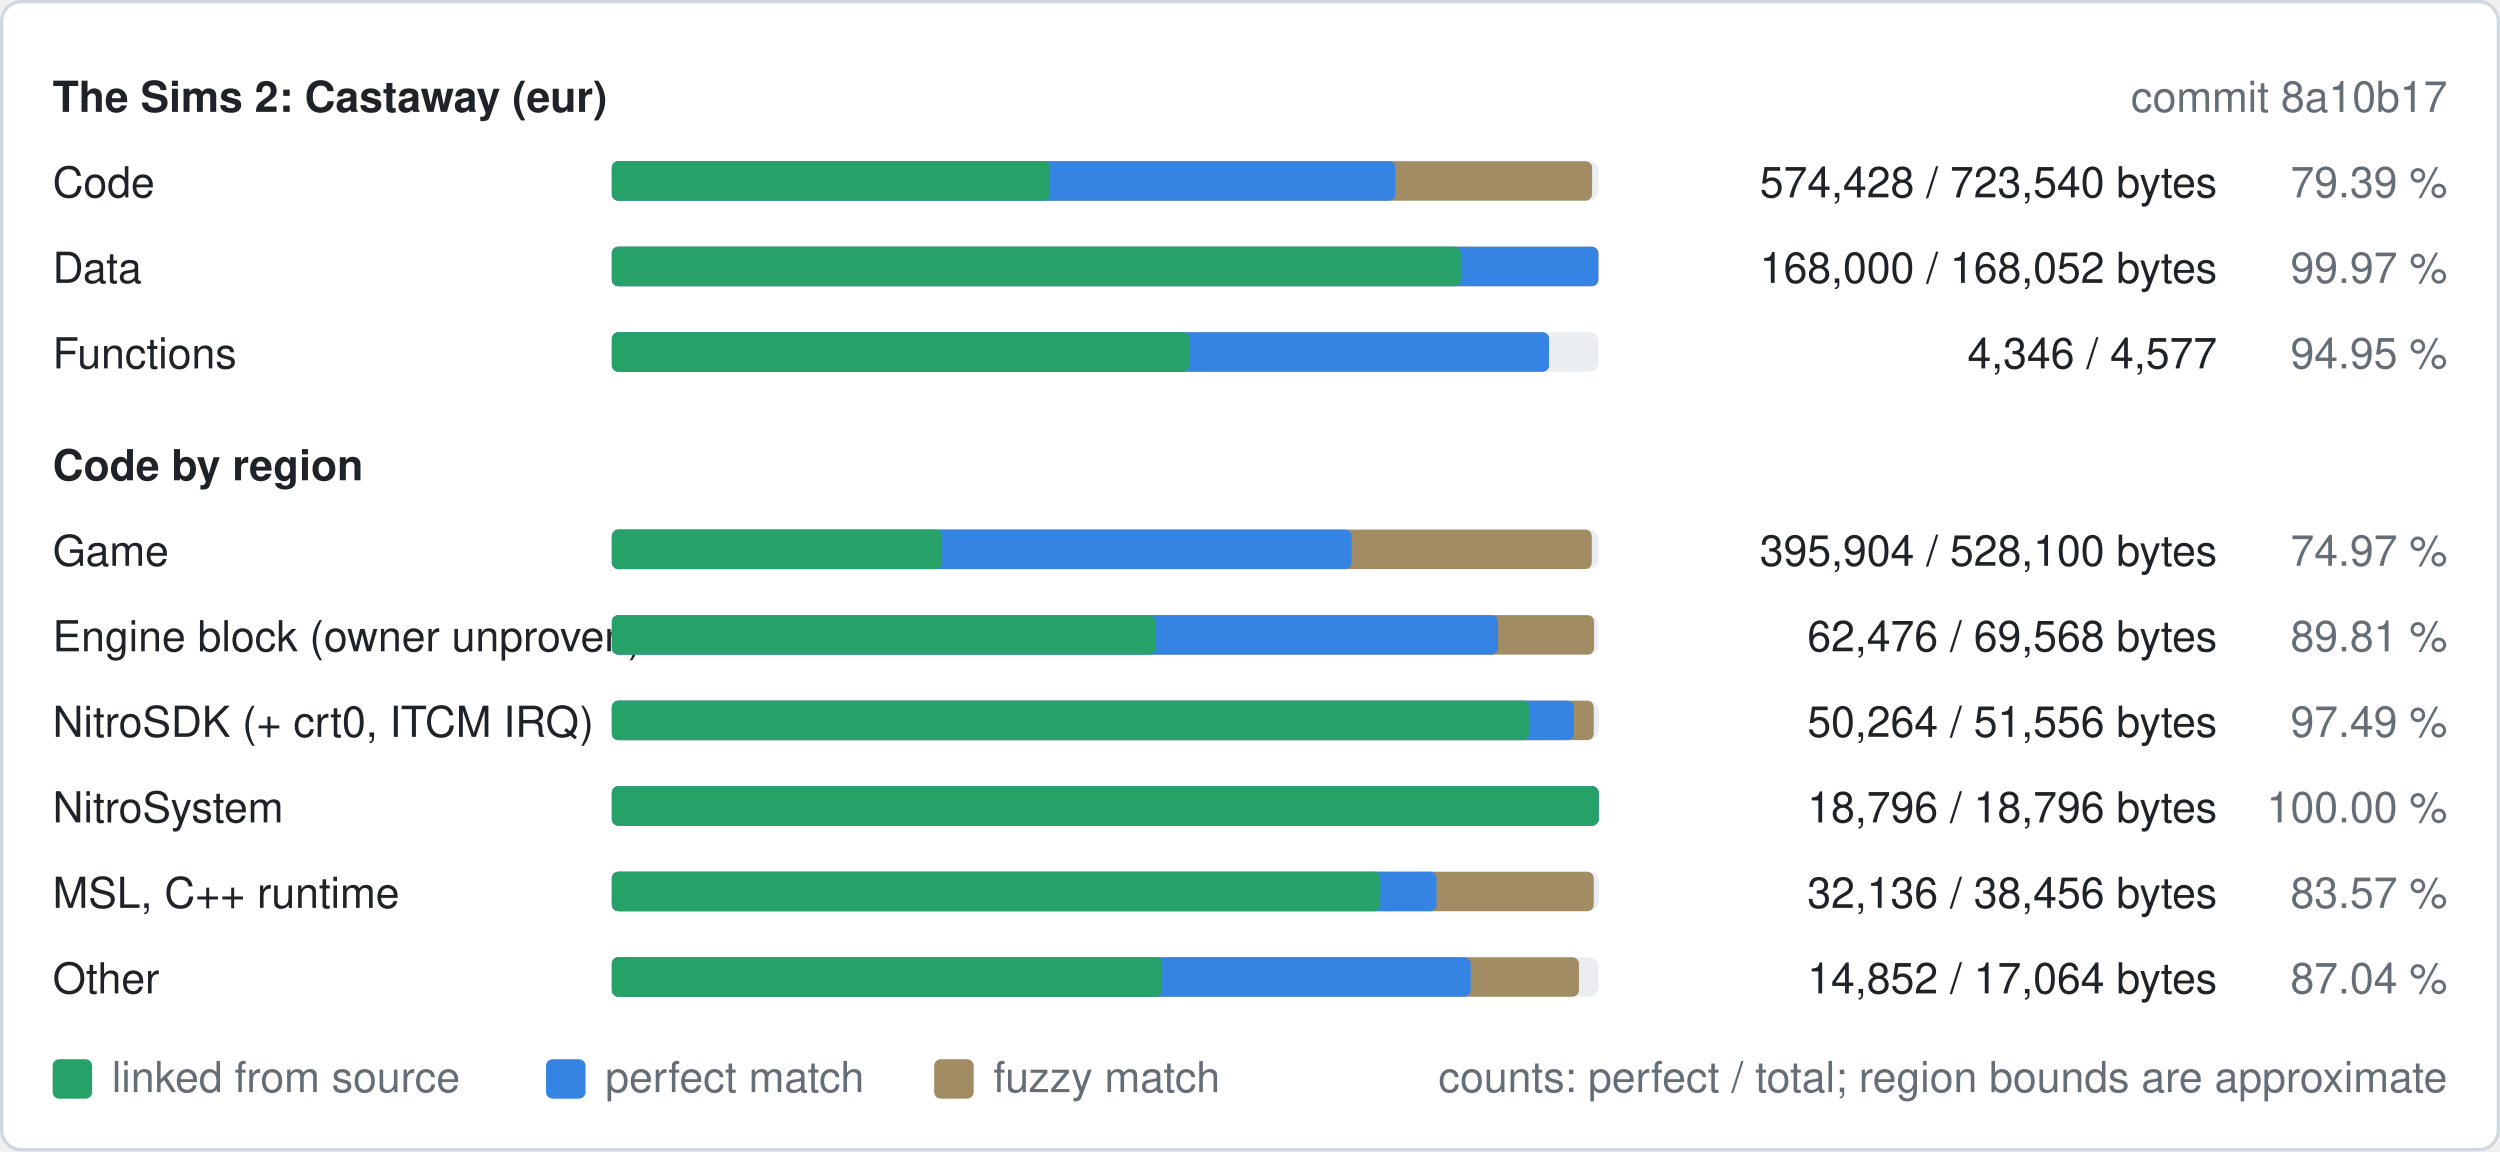
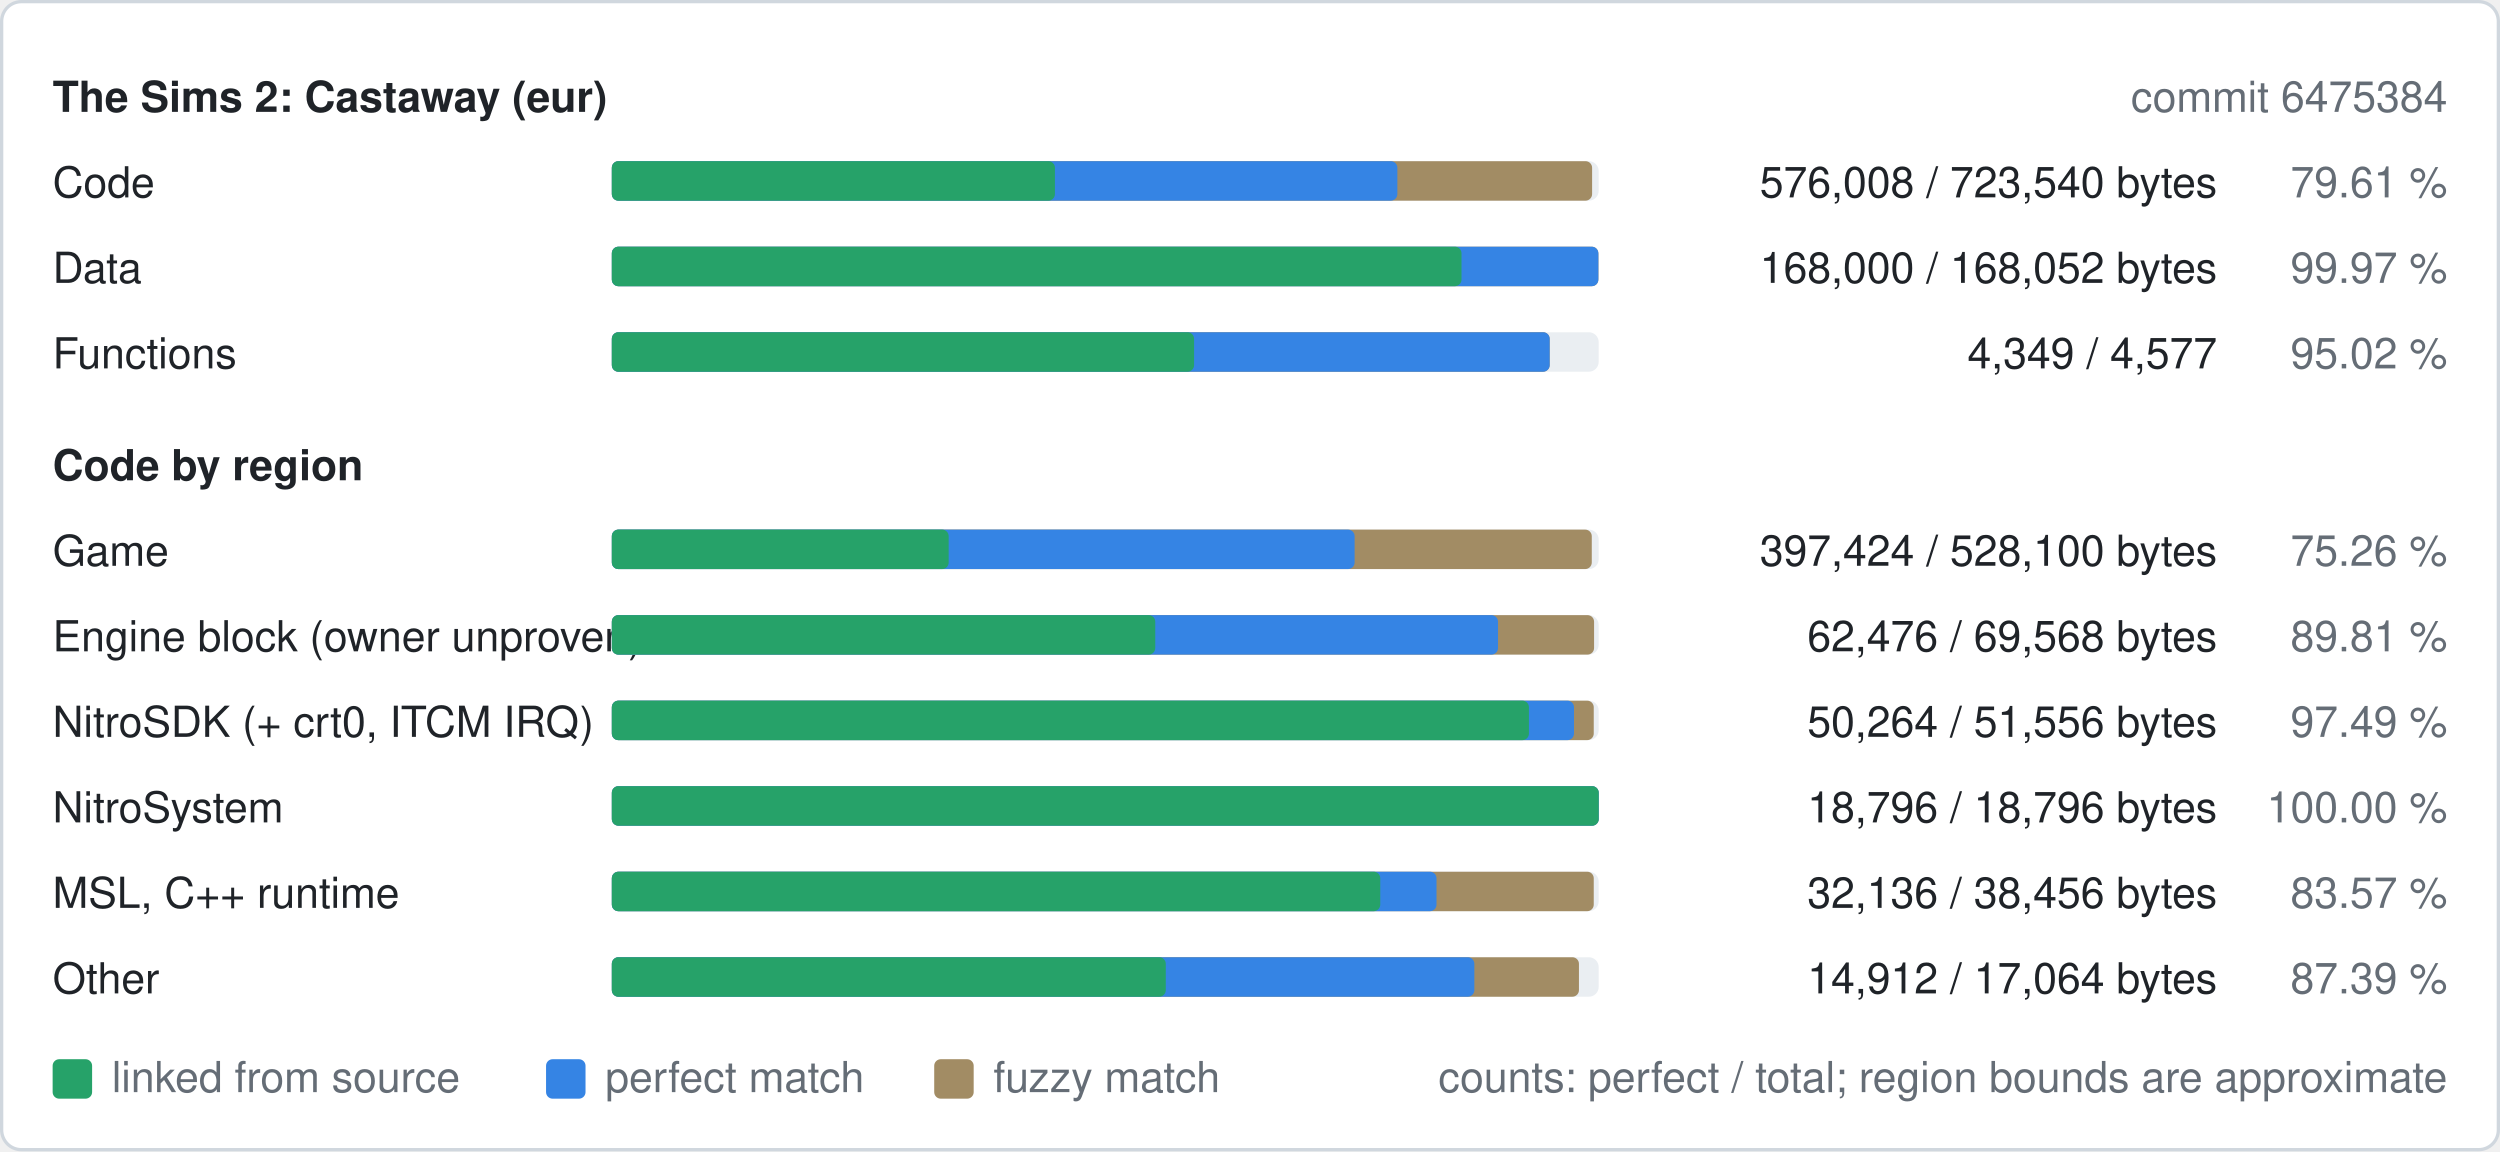
<svg xmlns="http://www.w3.org/2000/svg" width="760" height="350" viewBox="0 0 760 350" role="img" aria-label="Decompilation progress of eur">
  <style>
text{font-family:-apple-system,BlinkMacSystemFont,"Segoe UI",Helvetica,Arial,sans-serif;font-size:13px}
.b{font-weight:600}
.bg{fill:#ffffff;stroke:#d0d7de}.t{fill:#1f2328}.m{fill:#656d76}.track{fill:#eaeef2}.fuzzy{fill:#a28c64}.perfect{fill:#3584e4}.linked{fill:#26a269}
@media (prefers-color-scheme: dark){.bg{fill:#0d1117;stroke:#30363d}.t{fill:#e6edf3}.m{fill:#8d96a0}.track{fill:#21262d}.fuzzy{fill:#a28c64}.perfect{fill:#3584e4}.linked{fill:#2ec27e}}
</style>
  <rect class="bg" x="0.5" y="0.5" width="759" height="349" rx="6" />
  <text class="t b" x="16" y="34">The Sims 2: Castaway (eur)</text>
-   <text class="m" x="744" y="34" text-anchor="end">commit 8a10b17</text>
+   <text class="m" x="744" y="34" text-anchor="end">commit 6475384</text>
  <text class="t" x="16" y="60">Code</text>
  <rect class="track" x="186" y="49" width="300" height="12" rx="3" />
  <rect class="fuzzy" x="186" y="49" width="298.0" height="12" rx="2" />
-   <rect class="perfect" x="186" y="49" width="238.2" height="12" rx="2" />
-   <rect class="linked" x="186" y="49" width="133.2" height="12" rx="2" />
-   <text class="t" x="674" y="60" text-anchor="end">574,428 / 723,540 bytes</text>
-   <text class="m" x="744" y="60" text-anchor="end">79.39 %</text>
+   <rect class="perfect" x="186" y="49" width="238.8" height="12" rx="2" />
+   <rect class="linked" x="186" y="49" width="134.7" height="12" rx="2" />
+   <text class="t" x="674" y="60" text-anchor="end">576,008 / 723,540 bytes</text>
+   <text class="m" x="744" y="60" text-anchor="end">79.61 %</text>
  <text class="t" x="16" y="86">Data</text>
  <rect class="track" x="186" y="75" width="300" height="12" rx="3" />
  <rect class="fuzzy" x="186" y="75" width="299.9" height="12" rx="2" />
  <rect class="perfect" x="186" y="75" width="299.9" height="12" rx="2" />
-   <rect class="linked" x="186" y="75" width="258.1" height="12" rx="2" />
+   <rect class="linked" x="186" y="75" width="258.3" height="12" rx="2" />
  <text class="t" x="674" y="86" text-anchor="end">168,000 / 168,052 bytes</text>
  <text class="m" x="744" y="86" text-anchor="end">99.97 %</text>
  <text class="t" x="16" y="112">Functions</text>
  <rect class="track" x="186" y="101" width="300" height="12" rx="3" />
-   <rect class="fuzzy" x="186" y="101" width="284.9" height="12" rx="2" />
-   <rect class="perfect" x="186" y="101" width="284.9" height="12" rx="2" />
-   <rect class="linked" x="186" y="101" width="175.5" height="12" rx="2" />
-   <text class="t" x="674" y="112" text-anchor="end">4,346 / 4,577</text>
-   <text class="m" x="744" y="112" text-anchor="end">94.95 %</text>
+   <rect class="fuzzy" x="186" y="101" width="285.1" height="12" rx="2" />
+   <rect class="perfect" x="186" y="101" width="285.1" height="12" rx="2" />
+   <rect class="linked" x="186" y="101" width="177.0" height="12" rx="2" />
+   <text class="t" x="674" y="112" text-anchor="end">4,349 / 4,577</text>
+   <text class="m" x="744" y="112" text-anchor="end">95.02 %</text>
  <text class="t b" x="16" y="146">Code by region</text>
  <text class="t" x="16" y="172">Game</text>
  <rect class="track" x="186" y="161" width="300" height="12" rx="3" />
  <rect class="fuzzy" x="186" y="161" width="297.9" height="12" rx="2" />
-   <rect class="perfect" x="186" y="161" width="224.9" height="12" rx="2" />
-   <rect class="linked" x="186" y="161" width="100.4" height="12" rx="2" />
-   <text class="t" x="674" y="172" text-anchor="end">395,904 / 528,100 bytes</text>
-   <text class="m" x="744" y="172" text-anchor="end">74.97 %</text>
+   <rect class="perfect" x="186" y="161" width="225.8" height="12" rx="2" />
+   <rect class="linked" x="186" y="161" width="102.4" height="12" rx="2" />
+   <text class="t" x="674" y="172" text-anchor="end">397,424 / 528,100 bytes</text>
+   <text class="m" x="744" y="172" text-anchor="end">75.26 %</text>
  <text class="t" x="16" y="198">Engine block (owner unproven)</text>
  <rect class="track" x="186" y="187" width="300" height="12" rx="3" />
  <rect class="fuzzy" x="186" y="187" width="298.6" height="12" rx="2" />
  <rect class="perfect" x="186" y="187" width="269.4" height="12" rx="2" />
  <rect class="linked" x="186" y="187" width="165.2" height="12" rx="2" />
  <text class="t" x="674" y="198" text-anchor="end">62,476 / 69,568 bytes</text>
  <text class="m" x="744" y="198" text-anchor="end">89.81 %</text>
  <text class="t" x="16" y="224">NitroSDK (+ crt0, ITCM IRQ)</text>
  <rect class="track" x="186" y="213" width="300" height="12" rx="3" />
  <rect class="fuzzy" x="186" y="213" width="298.5" height="12" rx="2" />
  <rect class="perfect" x="186" y="213" width="292.5" height="12" rx="2" />
  <rect class="linked" x="186" y="213" width="278.8" height="12" rx="2" />
  <text class="t" x="674" y="224" text-anchor="end">50,264 / 51,556 bytes</text>
  <text class="m" x="744" y="224" text-anchor="end">97.49 %</text>
  <text class="t" x="16" y="250">NitroSystem</text>
  <rect class="track" x="186" y="239" width="300" height="12" rx="3" />
  <rect class="fuzzy" x="186" y="239" width="300.0" height="12" rx="2" />
  <rect class="perfect" x="186" y="239" width="300.0" height="12" rx="2" />
  <rect class="linked" x="186" y="239" width="300.0" height="12" rx="2" />
  <text class="t" x="674" y="250" text-anchor="end">18,796 / 18,796 bytes</text>
  <text class="m" x="744" y="250" text-anchor="end">100.00 %</text>
  <text class="t" x="16" y="276">MSL, C++ runtime</text>
  <rect class="track" x="186" y="265" width="300" height="12" rx="3" />
  <rect class="fuzzy" x="186" y="265" width="298.5" height="12" rx="2" />
  <rect class="perfect" x="186" y="265" width="250.7" height="12" rx="2" />
  <rect class="linked" x="186" y="265" width="233.6" height="12" rx="2" />
  <text class="t" x="674" y="276" text-anchor="end">32,136 / 38,456 bytes</text>
  <text class="m" x="744" y="276" text-anchor="end">83.57 %</text>
  <text class="t" x="16" y="302">Other</text>
  <rect class="track" x="186" y="291" width="300" height="12" rx="3" />
  <rect class="fuzzy" x="186" y="291" width="294.0" height="12" rx="2" />
-   <rect class="perfect" x="186" y="291" width="261.1" height="12" rx="2" />
-   <rect class="linked" x="186" y="291" width="167.3" height="12" rx="2" />
-   <text class="t" x="674" y="302" text-anchor="end">14,852 / 17,064 bytes</text>
-   <text class="m" x="744" y="302" text-anchor="end">87.04 %</text>
+   <rect class="perfect" x="186" y="291" width="262.2" height="12" rx="2" />
+   <rect class="linked" x="186" y="291" width="168.4" height="12" rx="2" />
+   <text class="t" x="674" y="302" text-anchor="end">14,912 / 17,064 bytes</text>
+   <text class="m" x="744" y="302" text-anchor="end">87.39 %</text>
  <rect class="linked" x="16" y="322" width="12" height="12" rx="2" />
  <text class="m" x="34" y="332">linked from source</text>
  <rect class="perfect" x="166" y="322" width="12" height="12" rx="2" />
  <text class="m" x="184" y="332">perfect match</text>
  <rect class="fuzzy" x="284" y="322" width="12" height="12" rx="2" />
  <text class="m" x="302" y="332">fuzzy match</text>
  <text class="m" x="744" y="332" text-anchor="end">counts: perfect / total; region bounds are approximate</text>
</svg>
